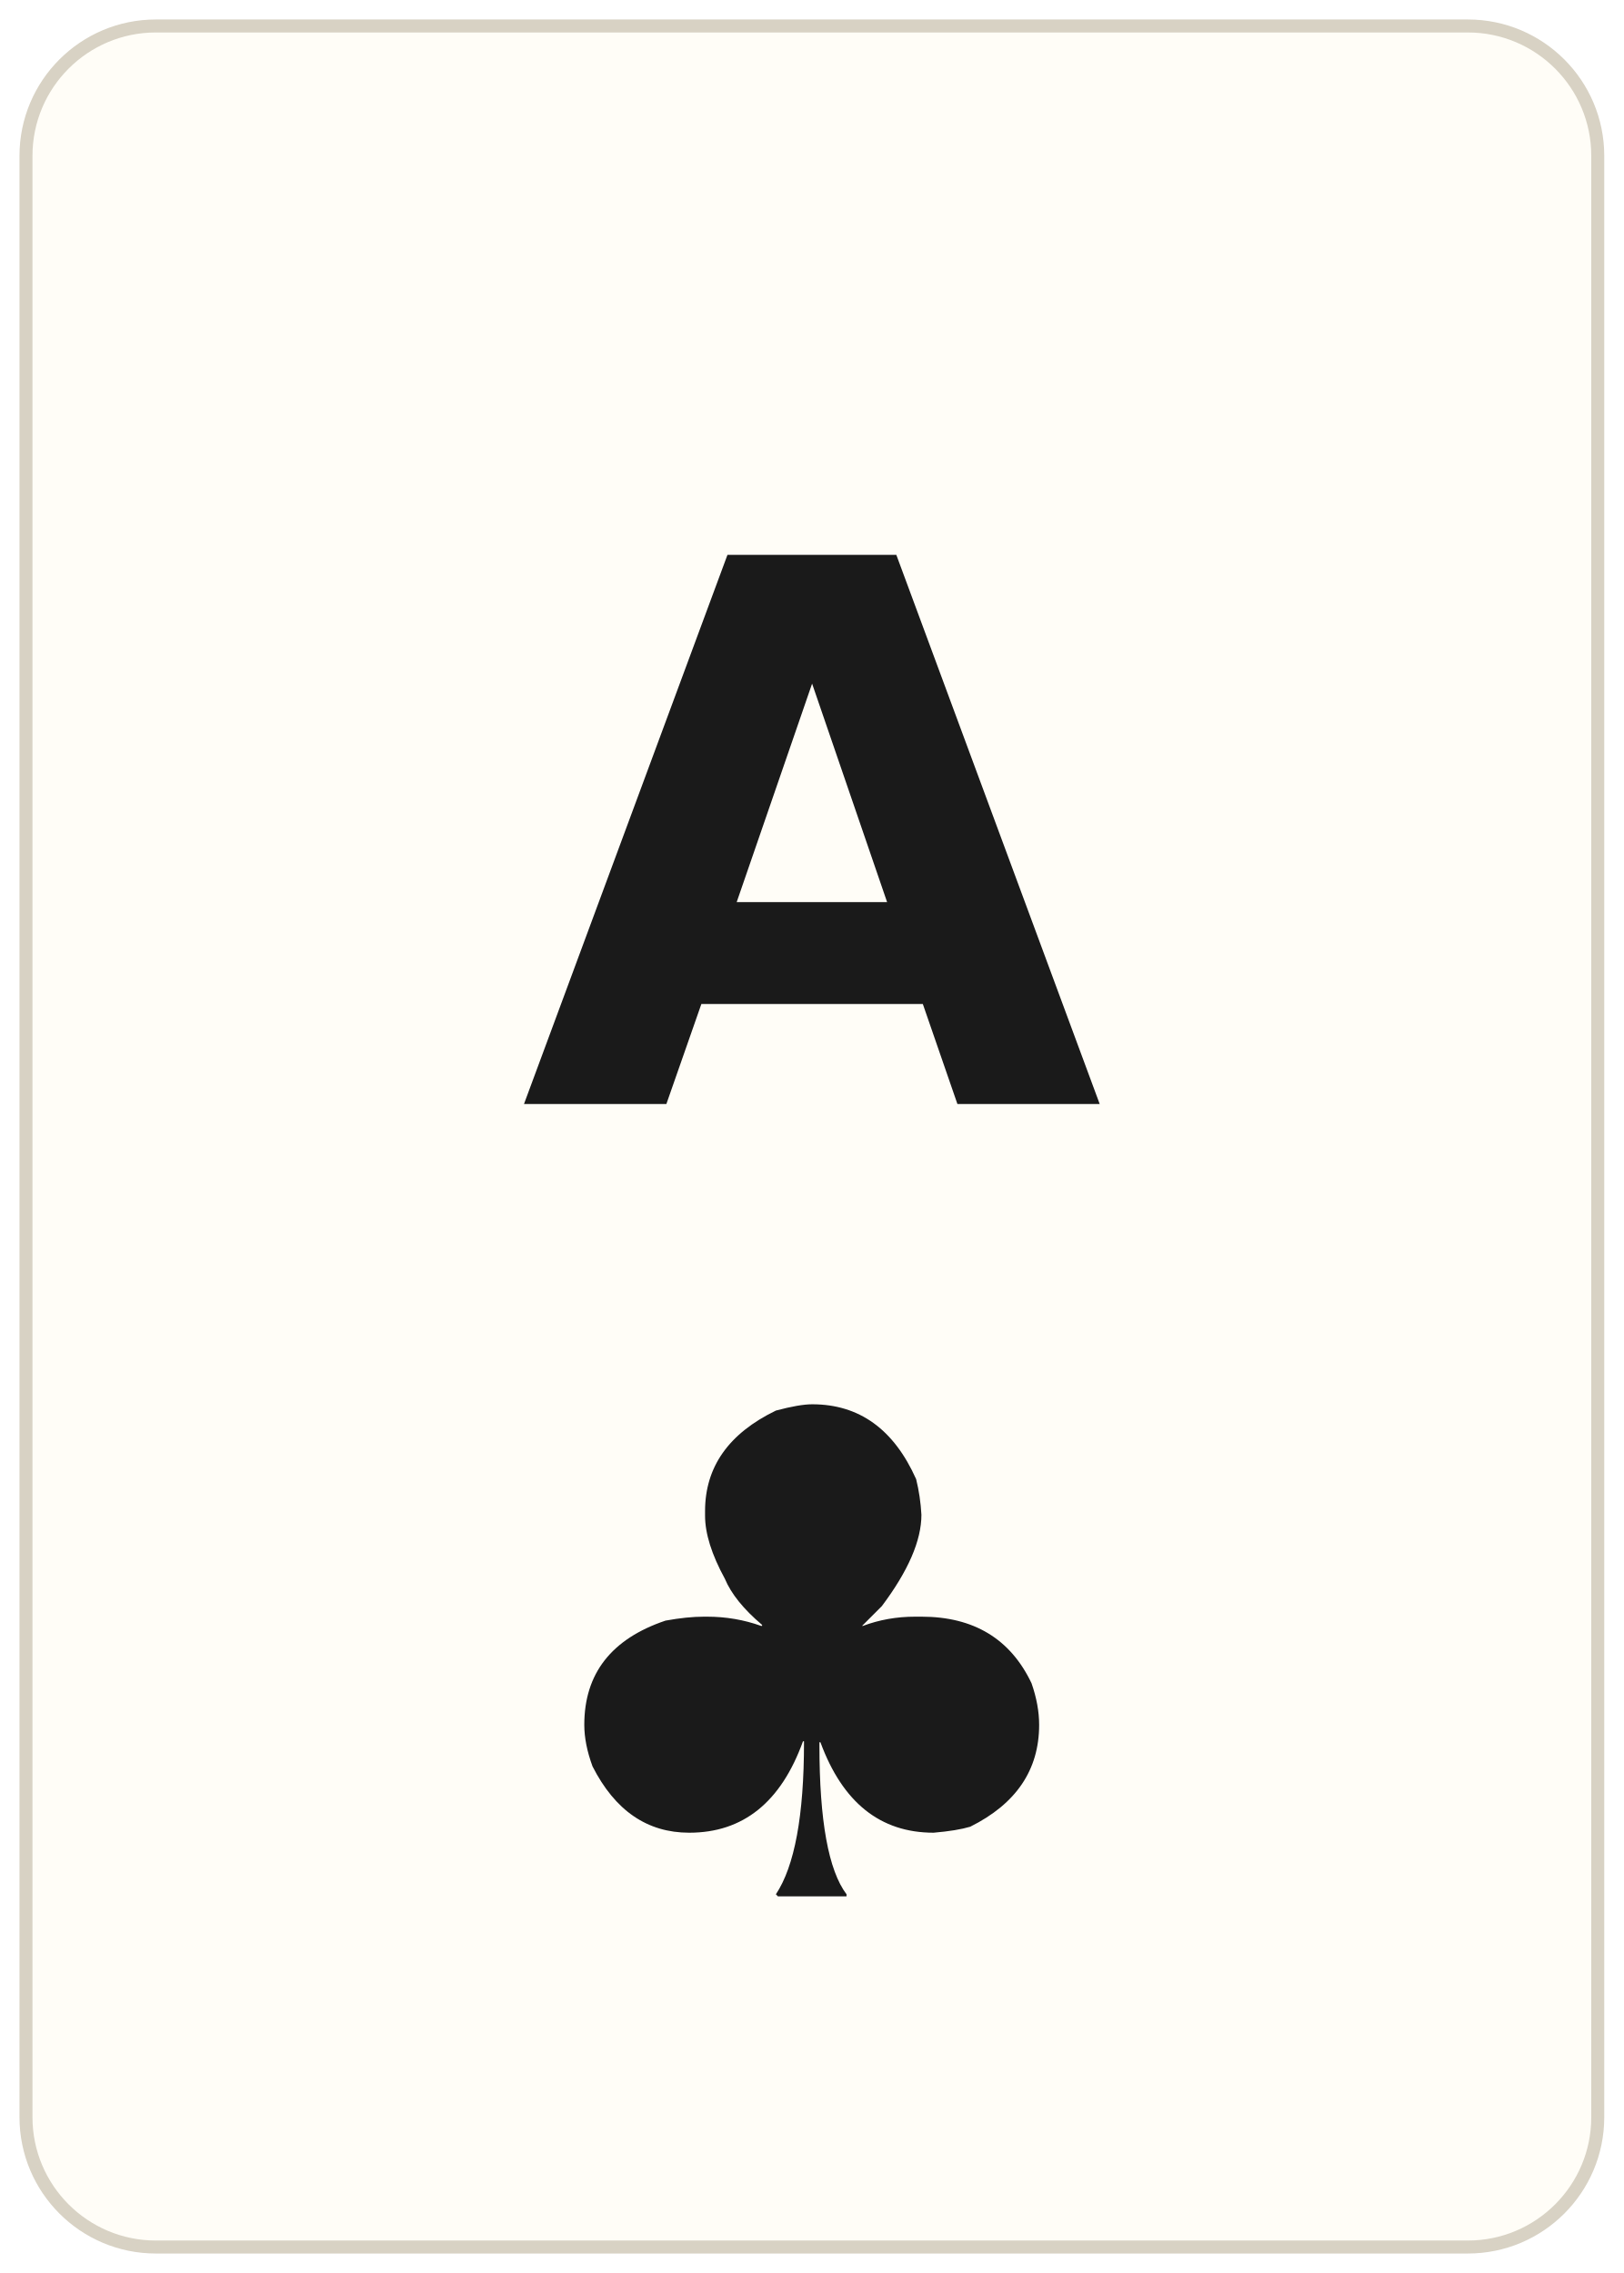
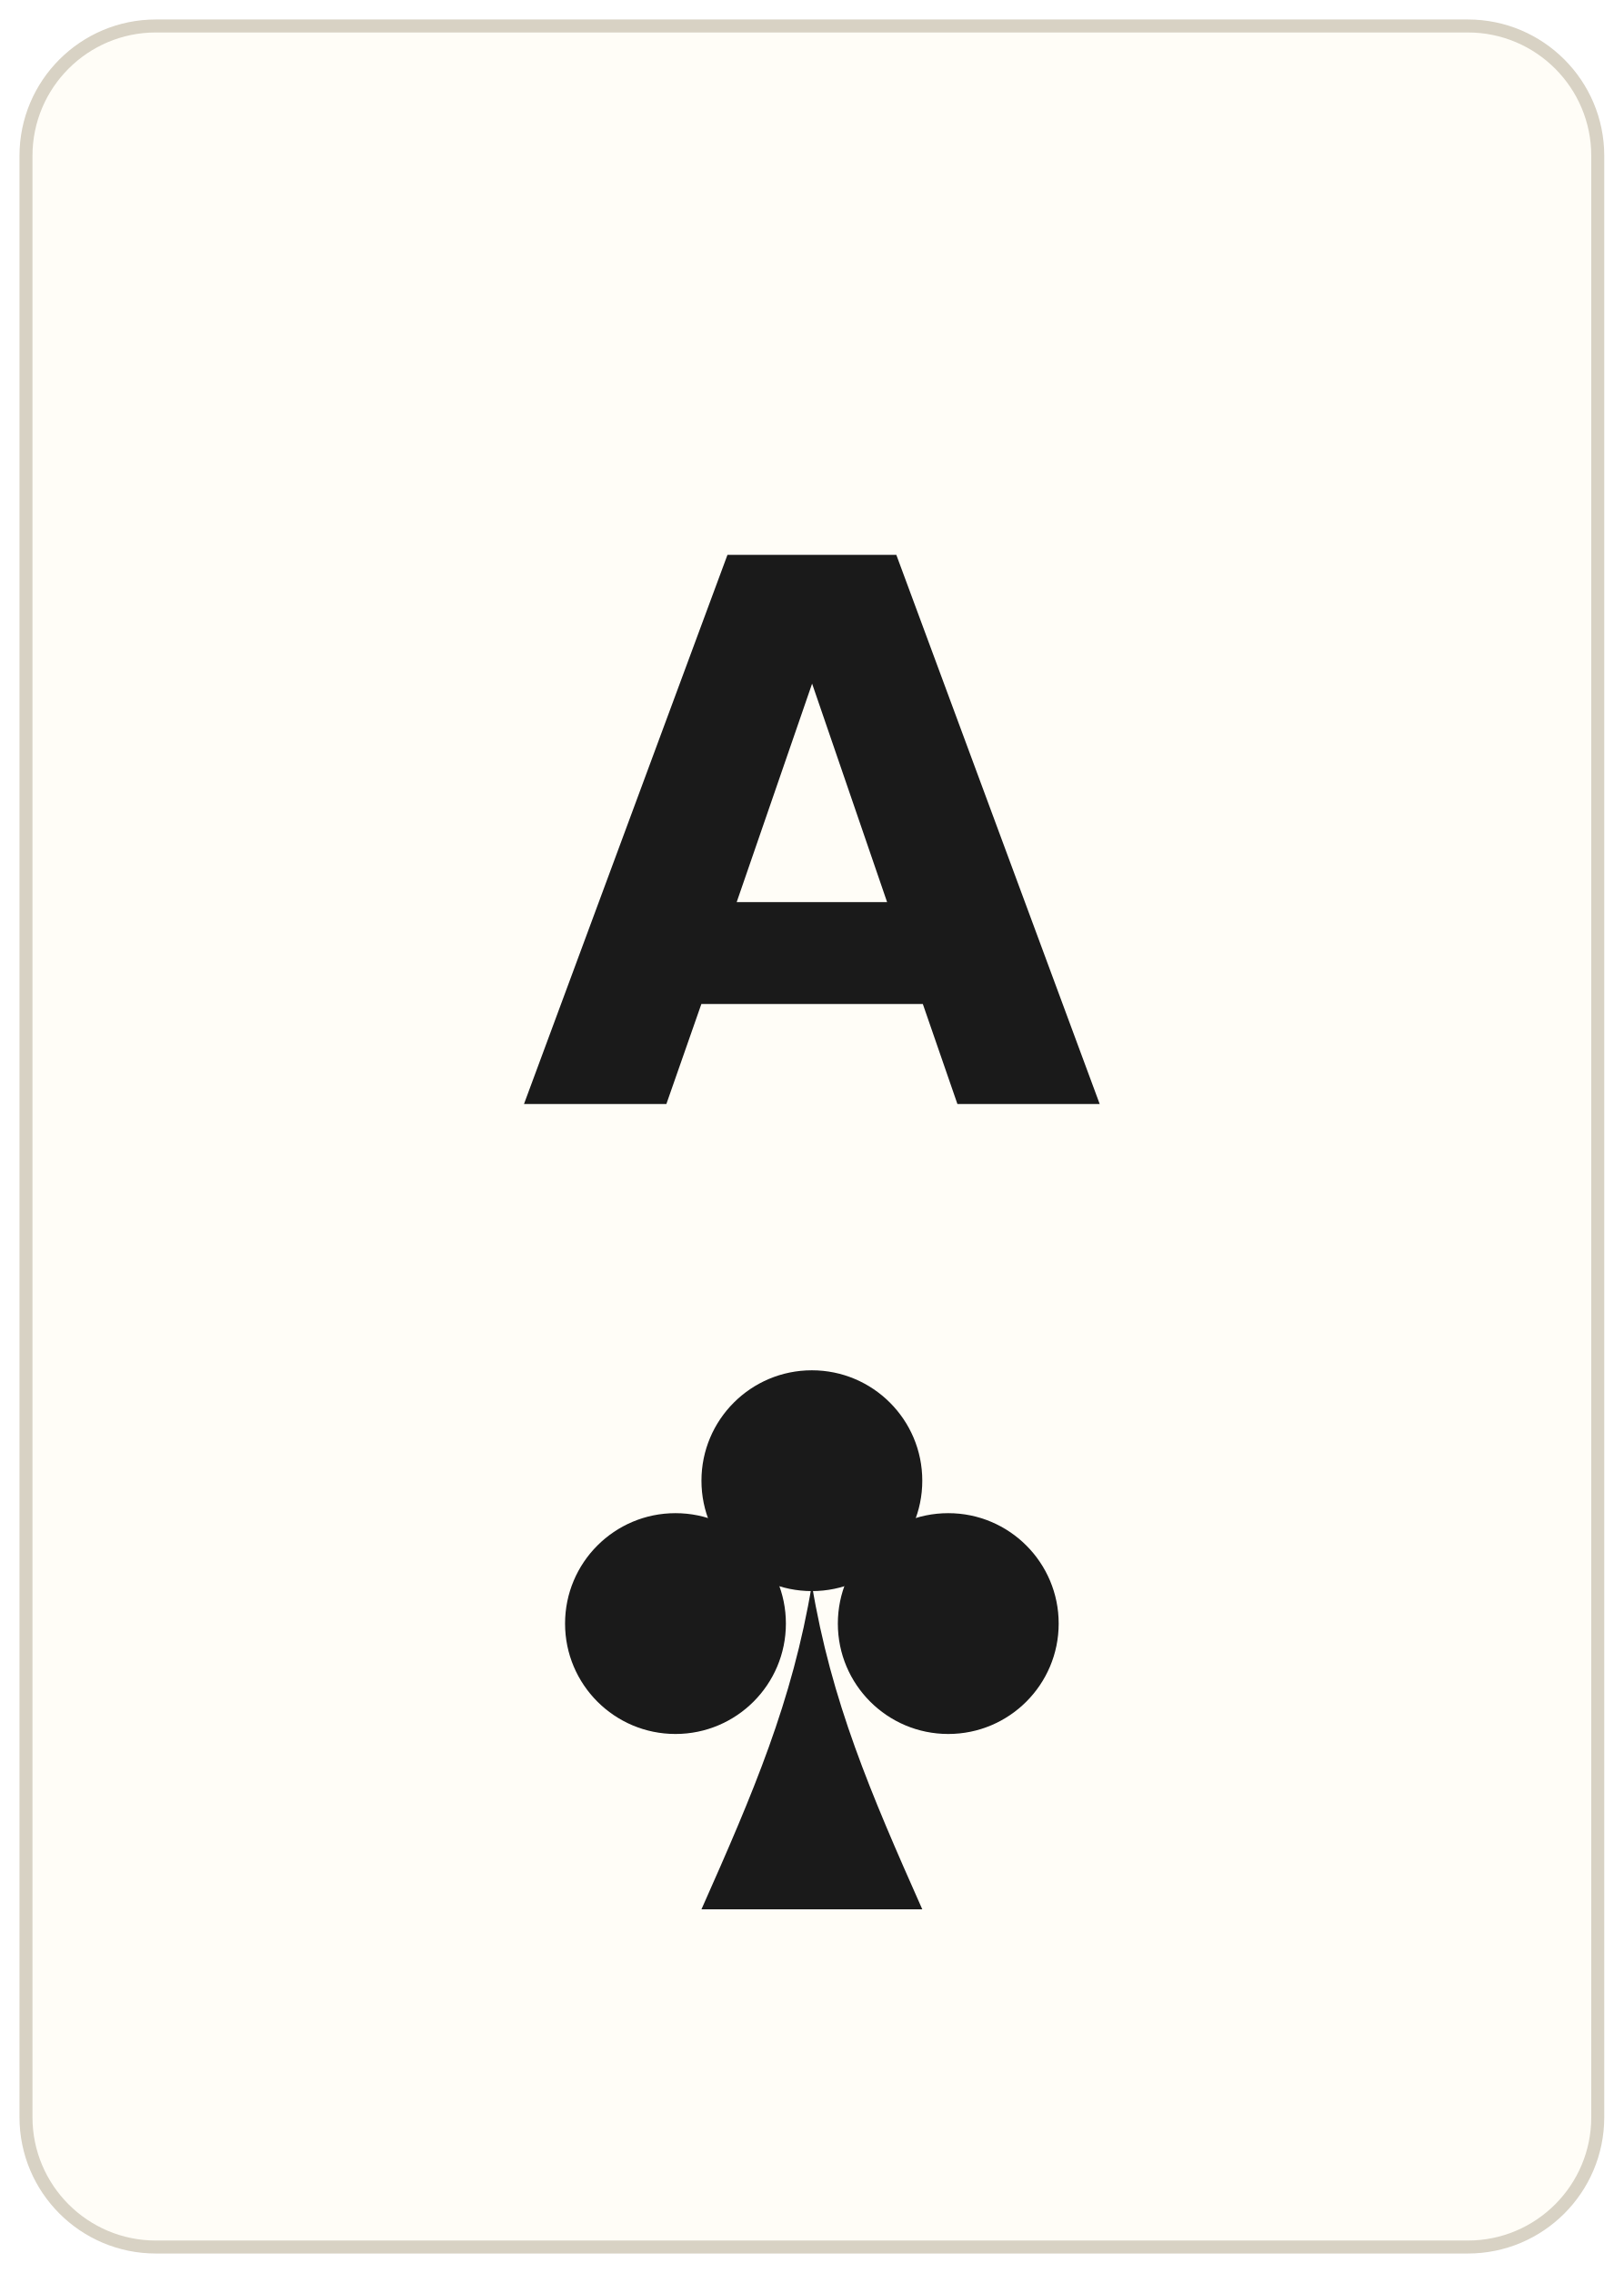
<svg xmlns="http://www.w3.org/2000/svg" viewBox="0 0 250 350" font-family="'DejaVu Sans','Arial Unicode MS','Segoe UI Symbol',sans-serif">
  <rect x="4" y="4" width="242" height="342" rx="20" ry="20" fill="#fffdf7" stroke="#d8d2c4" stroke-width="2" />
-   <g fill="#1a1a1a" text-anchor="middle">
-     <text x="125" y="170" font-size="116" font-weight="700">A</text>
-     <text x="125" y="292" font-size="104">♣</text>
+   <text x="125" y="170" font-size="116" font-weight="700" fill="#1a1a1a" text-anchor="middle">A</text>
+   <g transform="translate(75 198)" fill="#1a1a1a">
+     <circle cx="50" cy="30" r="17" />
+     <circle cx="29" cy="52" r="17" />
+     <circle cx="71" cy="52" r="17" />
+     <path d="M50 46 C 47 64 41 78 33 96 L67 96 C 59 78 53 64 50 46 Z" />
  </g>
</svg>
